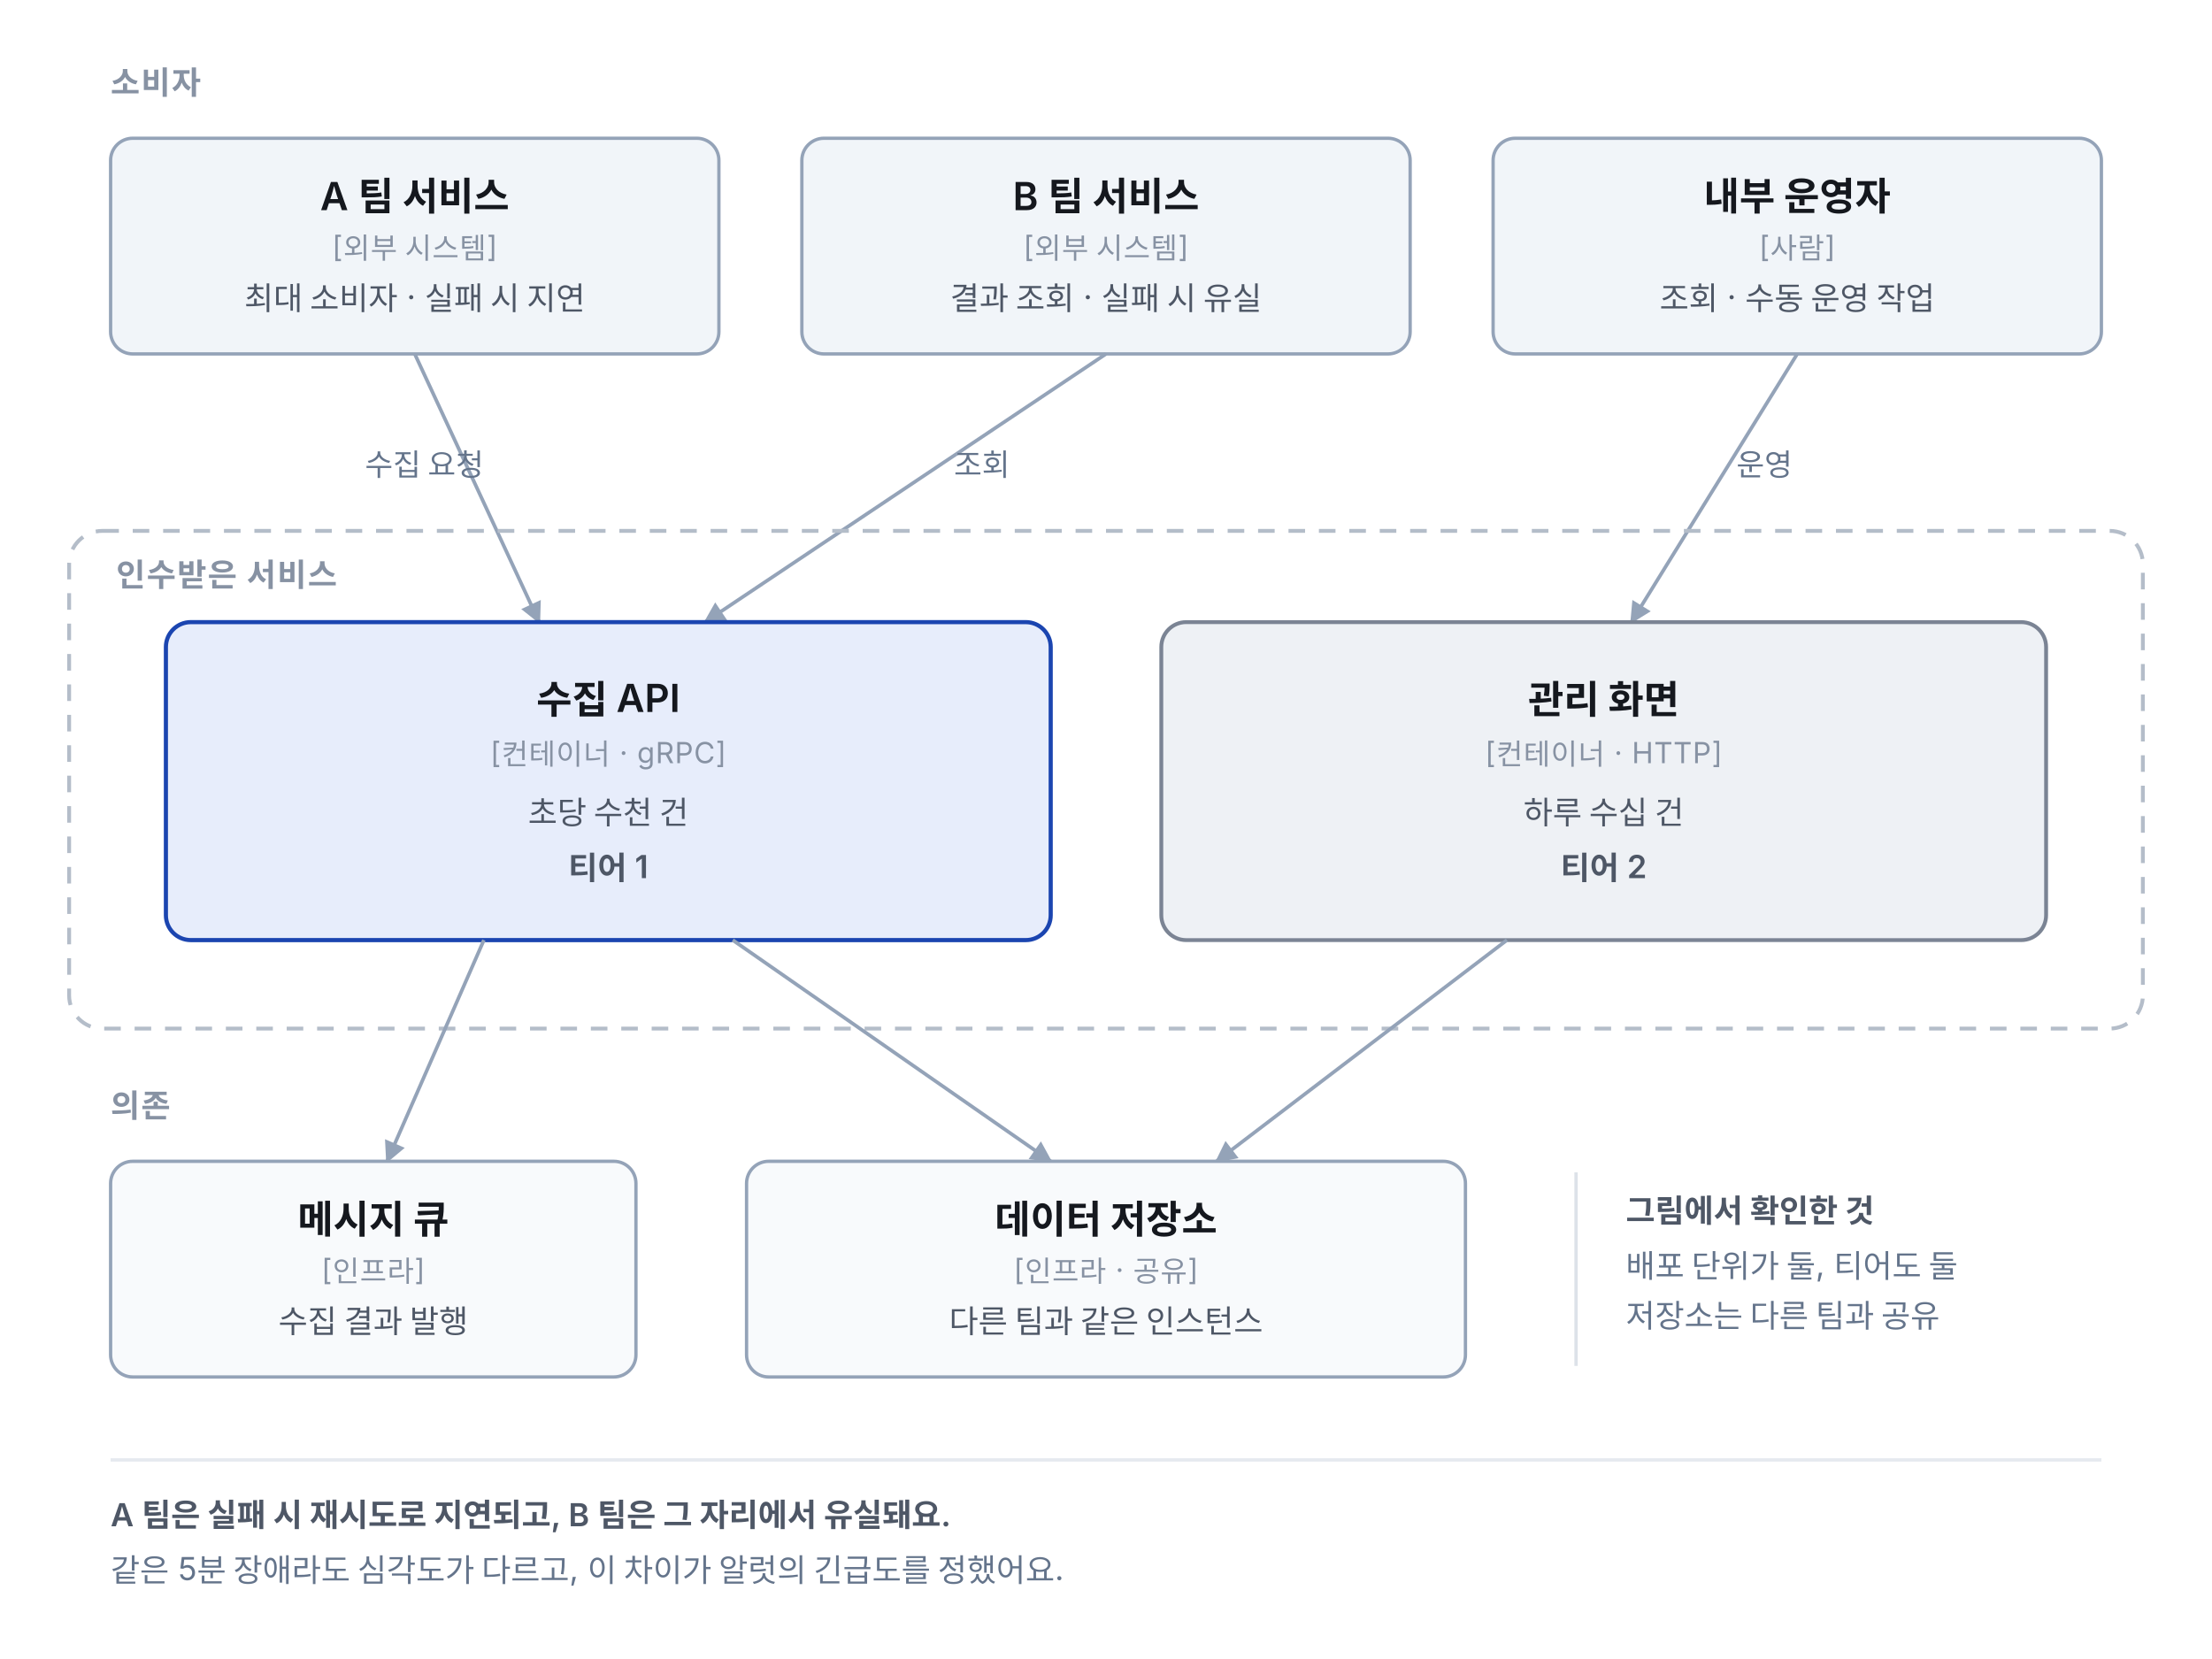
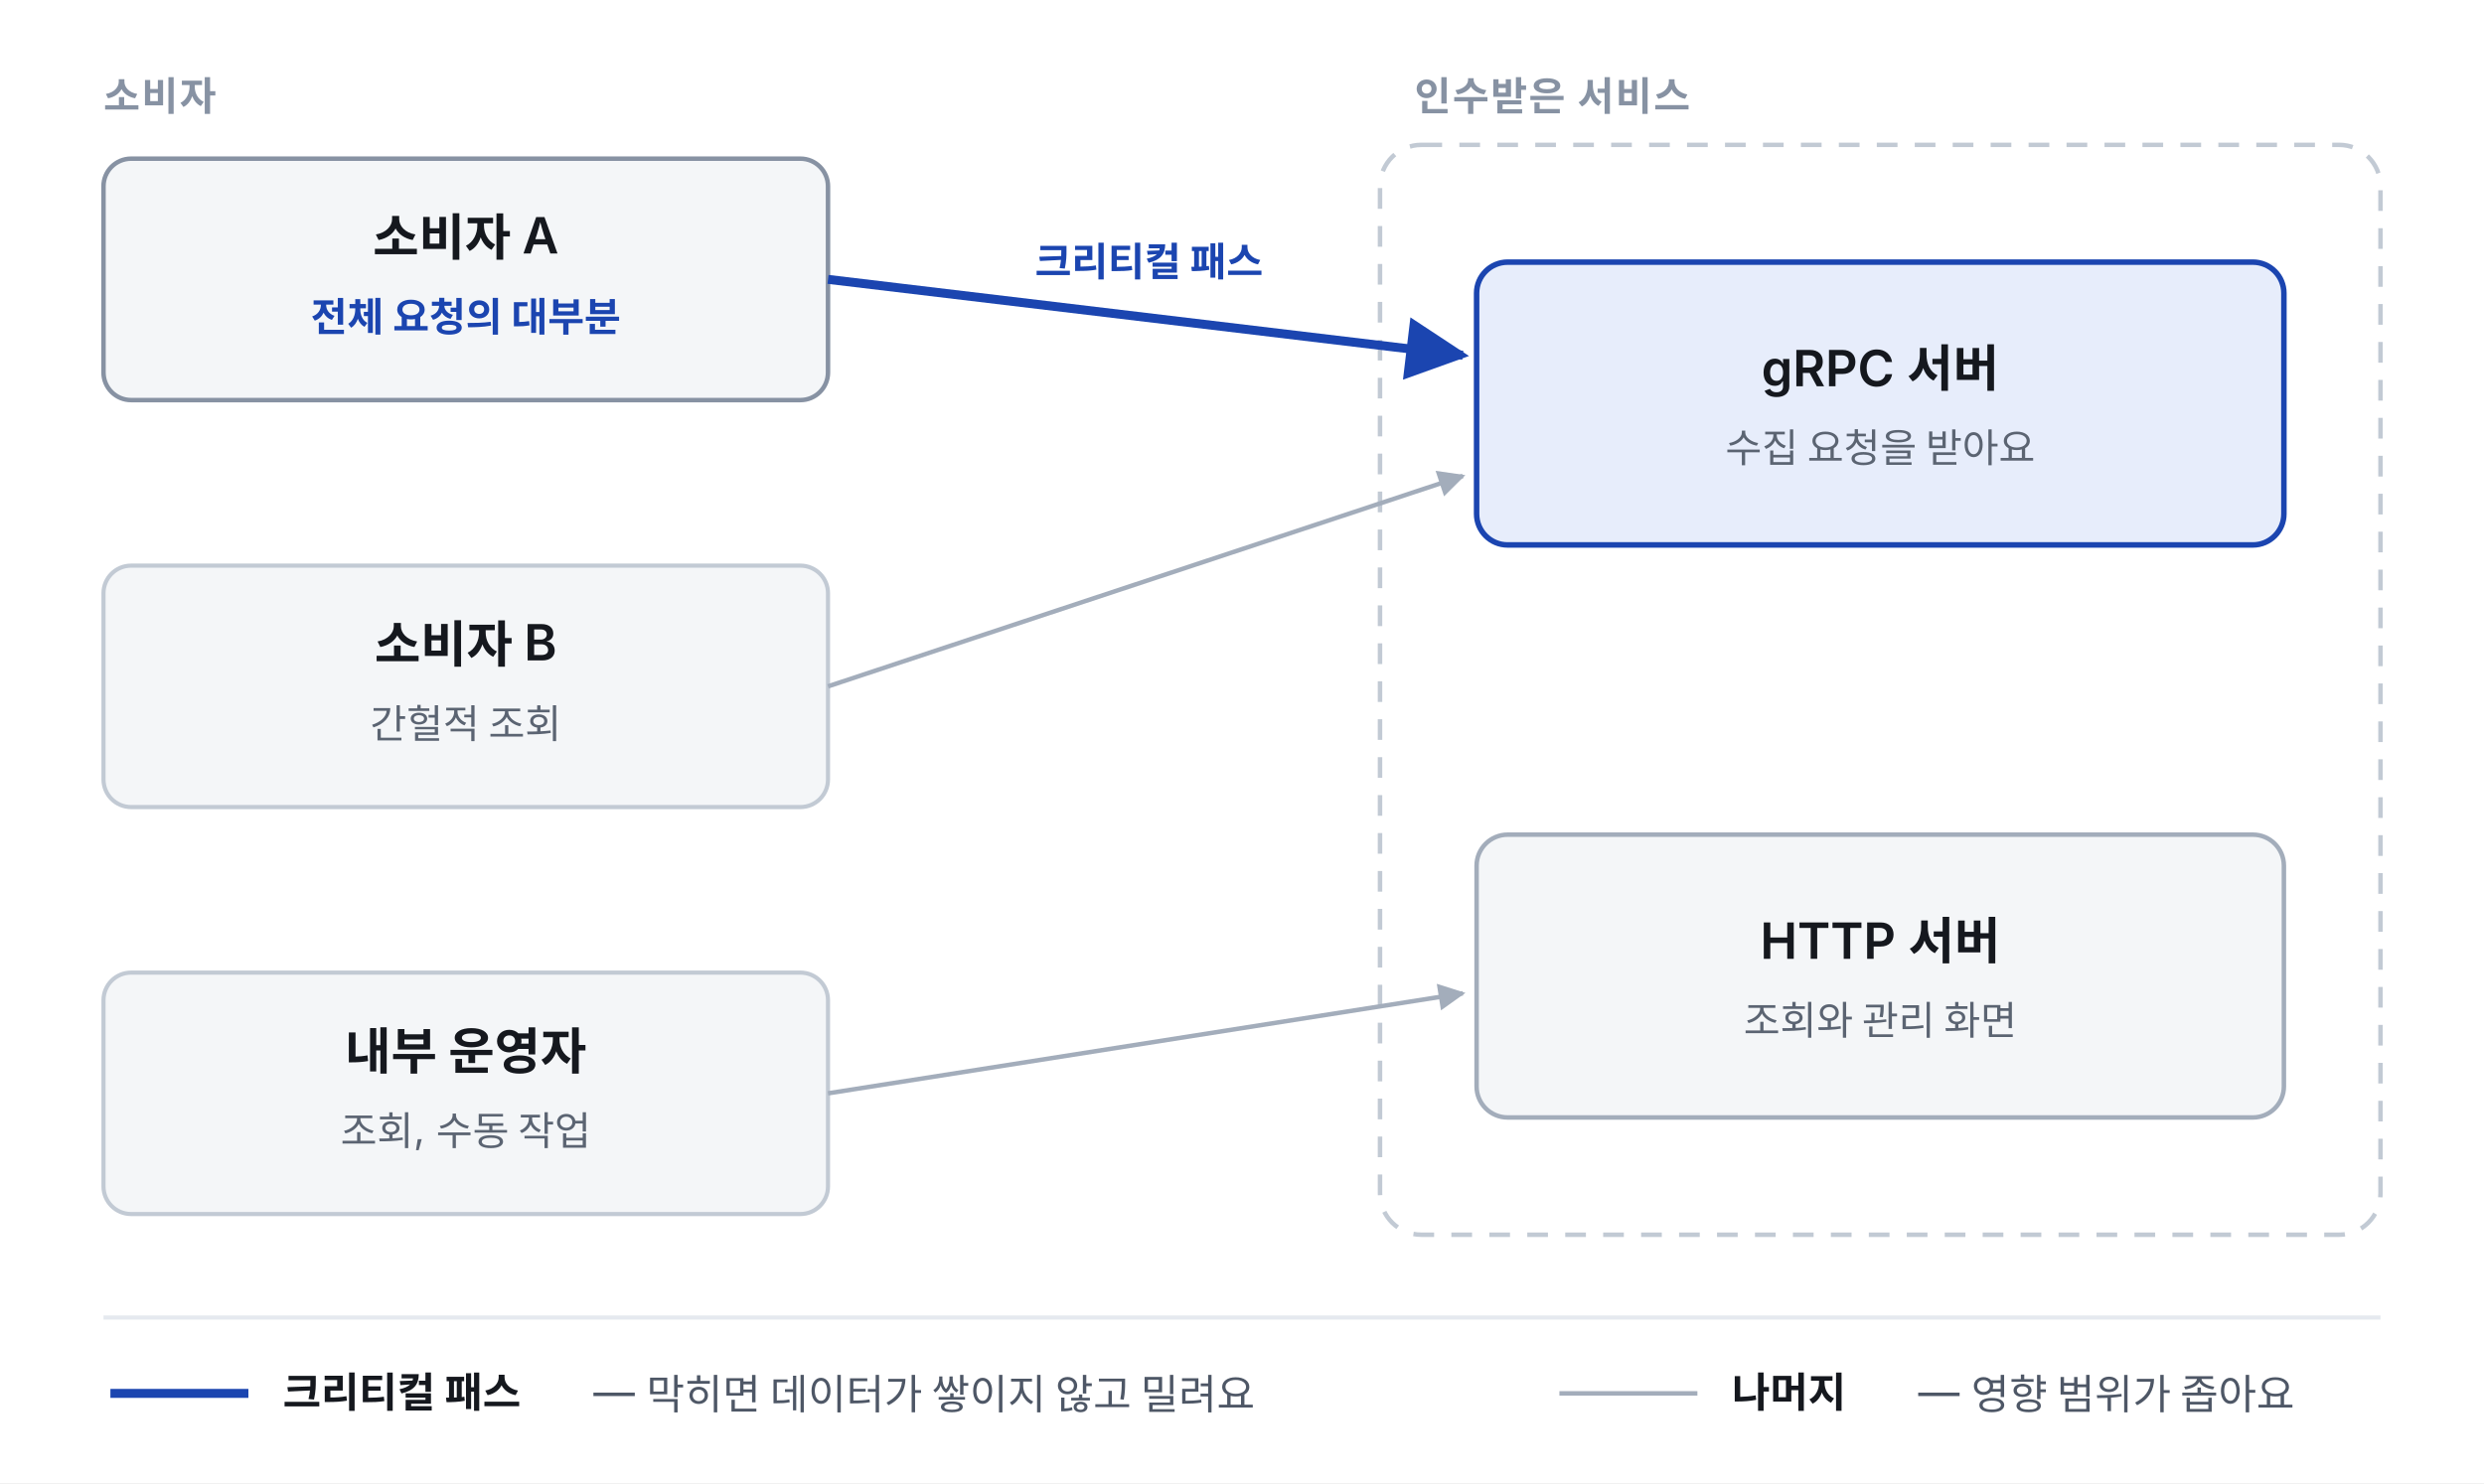
- <svg xmlns="http://www.w3.org/2000/svg" viewBox="0 0 800 600" width="800" height="600" role="img" aria-label="인수받은 서비스의 경계와 소비자 구조를 나타낸 C4 컨테이너 다이어그램">
+ <svg xmlns="http://www.w3.org/2000/svg" viewBox="0 0 720 430" width="720" height="430" role="img" aria-label="소비자별 경로와 크리티컬 패스를 표시한 다이어그램">
  <defs>
-     <marker id="arrow" viewBox="0 0 10 10" refX="9" refY="5" markerWidth="6" markerHeight="6" orient="auto-start-reverse">
-       <path d="M 0 0 L 10 5 L 0 10 z" fill="#94a3b8" />
+     <marker id="a1" viewBox="0 0 10 10" refX="9" refY="5" markerWidth="7" markerHeight="7" orient="auto-start-reverse">
+       <path d="M 0 0 L 10 5 L 0 10 z" fill="#1b45b0" />
+     </marker>
+     <marker id="a2" viewBox="0 0 10 10" refX="9" refY="5" markerWidth="6" markerHeight="6" orient="auto-start-reverse">
+       <path d="M 0 0 L 10 5 L 0 10 z" fill="#a3adbb" />
    </marker>
    <style>
-       .t   { font-family: -apple-system, BlinkMacSystemFont, "Apple SD Gothic Neo", "Pretendard", "Noto Sans KR", sans-serif; }
-       .name{ font-size: 14px; font-weight: 600; fill: #15181e; }
-       .type{ font-size: 10.5px; fill: #8792a3; letter-spacing: .02em; }
-       .desc{ font-size: 11.5px; fill: #4e5766; }
-       .edge{ font-size: 11px; fill: #64748b; }
-       .zone{ font-size: 11.5px; font-weight: 600; fill: #8792a3; letter-spacing: .04em; }
-       .note{ font-size: 11.5px; fill: #64748b; }
-       .noteb{ font-size: 11.5px; font-weight: 600; fill: #4e5766; }
+       .t    { font-family: -apple-system, BlinkMacSystemFont, "Apple SD Gothic Neo", "Pretendard", "Noto Sans KR", sans-serif; }
+       .zone { font-size: 11.5px; font-weight: 600; fill: #8792a3; letter-spacing: .04em; }
+       .name { font-size: 14.5px; font-weight: 600; fill: #15181e; }
+       .sub  { font-size: 11.5px; fill: #5b6472; }
+       .key  { font-size: 11.5px; font-weight: 600; fill: #1b45b0; }
+       .edge { font-size: 11.5px; font-weight: 600; fill: #1b45b0; }
+       .lg   { font-size: 12px; fill: #4e5766; }
+       .lgb  { font-size: 12px; font-weight: 600; fill: #15181e; }
    </style>
  </defs>
-   <rect width="800" height="600" fill="#ffffff" />
-   <text x="40" y="34" class="t zone">소비자</text>
+   <rect width="720" height="430" fill="#ffffff" />
+   <text x="30" y="32" class="t zone">소비자</text>
+   <text x="410" y="32" class="t zone">인수받은 서비스</text>
  <g>
-     <rect x="40" y="50" width="220" height="78" rx="8" fill="#f1f5f9" stroke="#94a3b8" stroke-width="1.2" />
-     <text x="150" y="76" class="t name" text-anchor="middle">A 팀 서비스</text>
-     <text x="150" y="93" class="t type" text-anchor="middle">[외부 시스템]</text>
-     <text x="150" y="112" class="t desc" text-anchor="middle">최대 소비자 · 실패 시 지연</text>
+     <rect x="30" y="46" width="210" height="70" rx="8" fill="#f4f6f8" stroke="#8792a3" stroke-width="1.3" />
+     <text x="135" y="74" class="t name" text-anchor="middle">소비자 A</text>
+     <text x="135" y="96" class="t key" text-anchor="middle">전체 요청의 대부분</text>
  </g>
  <g>
-     <rect x="290" y="50" width="220" height="78" rx="8" fill="#f1f5f9" stroke="#94a3b8" stroke-width="1.2" />
-     <text x="400" y="76" class="t name" text-anchor="middle">B 팀 서비스</text>
-     <text x="400" y="93" class="t type" text-anchor="middle">[외부 시스템]</text>
-     <text x="400" y="112" class="t desc" text-anchor="middle">결과 조회 · 실패 시 유실</text>
+     <rect x="30" y="164" width="210" height="70" rx="8" fill="#f4f6f8" stroke="#c2cad4" stroke-width="1.2" />
+     <text x="135" y="192" class="t name" text-anchor="middle">소비자 B</text>
+     <text x="135" y="214" class="t sub" text-anchor="middle">간헐적 조회</text>
  </g>
  <g>
-     <rect x="540" y="50" width="220" height="78" rx="8" fill="#f1f5f9" stroke="#94a3b8" stroke-width="1.2" />
-     <text x="650" y="76" class="t name" text-anchor="middle">내부 운영자</text>
-     <text x="650" y="93" class="t type" text-anchor="middle">[사람]</text>
-     <text x="650" y="112" class="t desc" text-anchor="middle">조회 · 수동 운영 작업</text>
+     <rect x="30" y="282" width="210" height="70" rx="8" fill="#f4f6f8" stroke="#c2cad4" stroke-width="1.2" />
+     <text x="135" y="310" class="t name" text-anchor="middle">내부 운영자</text>
+     <text x="135" y="332" class="t sub" text-anchor="middle">조회, 수동 작업</text>
  </g>
-   <path d="M 150 128 L 195 225" stroke="#94a3b8" stroke-width="1.3" fill="none" marker-end="url(#arrow)" />
-   <text x="132" y="172" class="t edge">수집 요청</text>
-   <path d="M 400 128 L 255 225" stroke="#94a3b8" stroke-width="1.3" fill="none" marker-end="url(#arrow)" />
-   <text x="345" y="172" class="t edge">조회</text>
-   <path d="M 650 128 L 590 225" stroke="#94a3b8" stroke-width="1.3" fill="none" marker-end="url(#arrow)" />
-   <text x="628" y="172" class="t edge">운영</text>
-   <rect x="25" y="192" width="750" height="180" rx="12" fill="none" stroke="#b4bdc9" stroke-width="1.4" stroke-dasharray="6 5" />
-   <text x="42" y="212" class="t zone">인수받은 서비스</text>
+   <rect x="400" y="42" width="290" height="316" rx="12" fill="none" stroke="#c2cad4" stroke-width="1.3" stroke-dasharray="6 5" />
  <g>
-     <rect x="60" y="225" width="320" height="115" rx="9" fill="#e7edfb" stroke="#1b45b0" stroke-width="1.5" />
-     <text x="220" y="258" class="t name" text-anchor="middle">수집 API</text>
-     <text x="220" y="276" class="t type" text-anchor="middle">[컨테이너 · gRPC]</text>
-     <text x="220" y="298" class="t desc" text-anchor="middle">초당 수천 건</text>
-     <text x="220" y="318" class="t desc" text-anchor="middle" font-weight="600" fill="#1b45b0">티어 1</text>
+     <rect x="428" y="76" width="234" height="82" rx="9" fill="#e7edfb" stroke="#1b45b0" stroke-width="1.6" />
+     <text x="545" y="112" class="t name" text-anchor="middle">gRPC 서버</text>
+     <text x="545" y="134" class="t sub" text-anchor="middle">수집 요청을 받아요</text>
  </g>
  <g>
-     <rect x="420" y="225" width="320" height="115" rx="9" fill="#eef1f5" stroke="#7b8494" stroke-width="1.4" />
-     <text x="580" y="258" class="t name" text-anchor="middle">관리 화면</text>
-     <text x="580" y="276" class="t type" text-anchor="middle">[컨테이너 · HTTP]</text>
-     <text x="580" y="298" class="t desc" text-anchor="middle">하루 수십 건</text>
-     <text x="580" y="318" class="t desc" text-anchor="middle" font-weight="600" fill="#4e5766">티어 2</text>
+     <rect x="428" y="242" width="234" height="82" rx="9" fill="#f4f6f8" stroke="#a3adbb" stroke-width="1.3" />
+     <text x="545" y="278" class="t name" text-anchor="middle">HTTP 서버</text>
+     <text x="545" y="300" class="t sub" text-anchor="middle">조회와 관리 화면</text>
  </g>
-   <path d="M 175 340 L 140 420" stroke="#94a3b8" stroke-width="1.3" fill="none" marker-end="url(#arrow)" />
-   <path d="M 265 340 L 380 420" stroke="#94a3b8" stroke-width="1.3" fill="none" marker-end="url(#arrow)" />
-   <path d="M 545 340 L 440 420" stroke="#94a3b8" stroke-width="1.3" fill="none" marker-end="url(#arrow)" />
-   <text x="40" y="404" class="t zone">의존</text>
-   <g>
-     <rect x="40" y="420" width="190" height="78" rx="8" fill="#f8fafc" stroke="#94a3b8" stroke-width="1.2" />
-     <text x="135" y="446" class="t name" text-anchor="middle">메시지 큐</text>
-     <text x="135" y="463" class="t type" text-anchor="middle">[인프라]</text>
-     <text x="135" y="482" class="t desc" text-anchor="middle">수집 결과 발행</text>
-   </g>
-   <g>
-     <rect x="270" y="420" width="260" height="78" rx="8" fill="#f8fafc" stroke="#94a3b8" stroke-width="1.2" />
-     <text x="400" y="446" class="t name" text-anchor="middle">데이터 저장소</text>
-     <text x="400" y="463" class="t type" text-anchor="middle">[인프라 · 공유]</text>
-     <text x="400" y="482" class="t desc" text-anchor="middle">다른 팀과 같은 인스턴스</text>
-   </g>
-   <line x1="570" y1="424" x2="570" y2="494" stroke="#dde2e9" stroke-width="1.2" />
-   <text x="588" y="442" class="t noteb">그림에서 확인한 것</text>
-   <text x="588" y="462" class="t note">배포 단위가 둘, 티어도 둘</text>
-   <text x="588" y="480" class="t note">저장소는 다른 팀과 공유</text>
-   <line x1="40" y1="528" x2="760" y2="528" stroke="#e5e9ef" stroke-width="1.2" />
-   <text x="40" y="552" class="t noteb">A 팀은 실패 시 재시도로 지연되고, B 팀은 그 자리에서 유실돼요.</text>
-   <text x="40" y="572" class="t note">같은 5분 장애라도 심각도가 다르고, 이 차이가 알럿의 긴급도를 정했어요.</text>
+   <path d="M 240 81 L 424 103" stroke="#1b45b0" stroke-width="2.6" fill="none" marker-end="url(#a1)" />
+   <text x="300" y="80" class="t edge">크리티컬 패스</text>
+   <path d="M 240 199 L 424 138" stroke="#a3adbb" stroke-width="1.3" fill="none" marker-end="url(#a2)" />
+   <path d="M 240 317 L 424 288" stroke="#a3adbb" stroke-width="1.3" fill="none" marker-end="url(#a2)" />
+   <line x1="30" y1="382" x2="690" y2="382" stroke="#e5e9ef" stroke-width="1.2" />
+   <line x1="32" y1="404" x2="72" y2="404" stroke="#1b45b0" stroke-width="2.6" />
+   <text x="82" y="408" class="t lgb">크리티컬 패스</text>
+   <text x="172" y="408" class="t lg">— 막히면 데이터가 쌓이지 않고 밀려요</text>
+   <line x1="452" y1="404" x2="492" y2="404" stroke="#a3adbb" stroke-width="1.3" />
+   <text x="502" y="408" class="t lgb">나머지</text>
+   <text x="556" y="408" class="t lg">— 영향 범위가 좁아요</text>
</svg>
